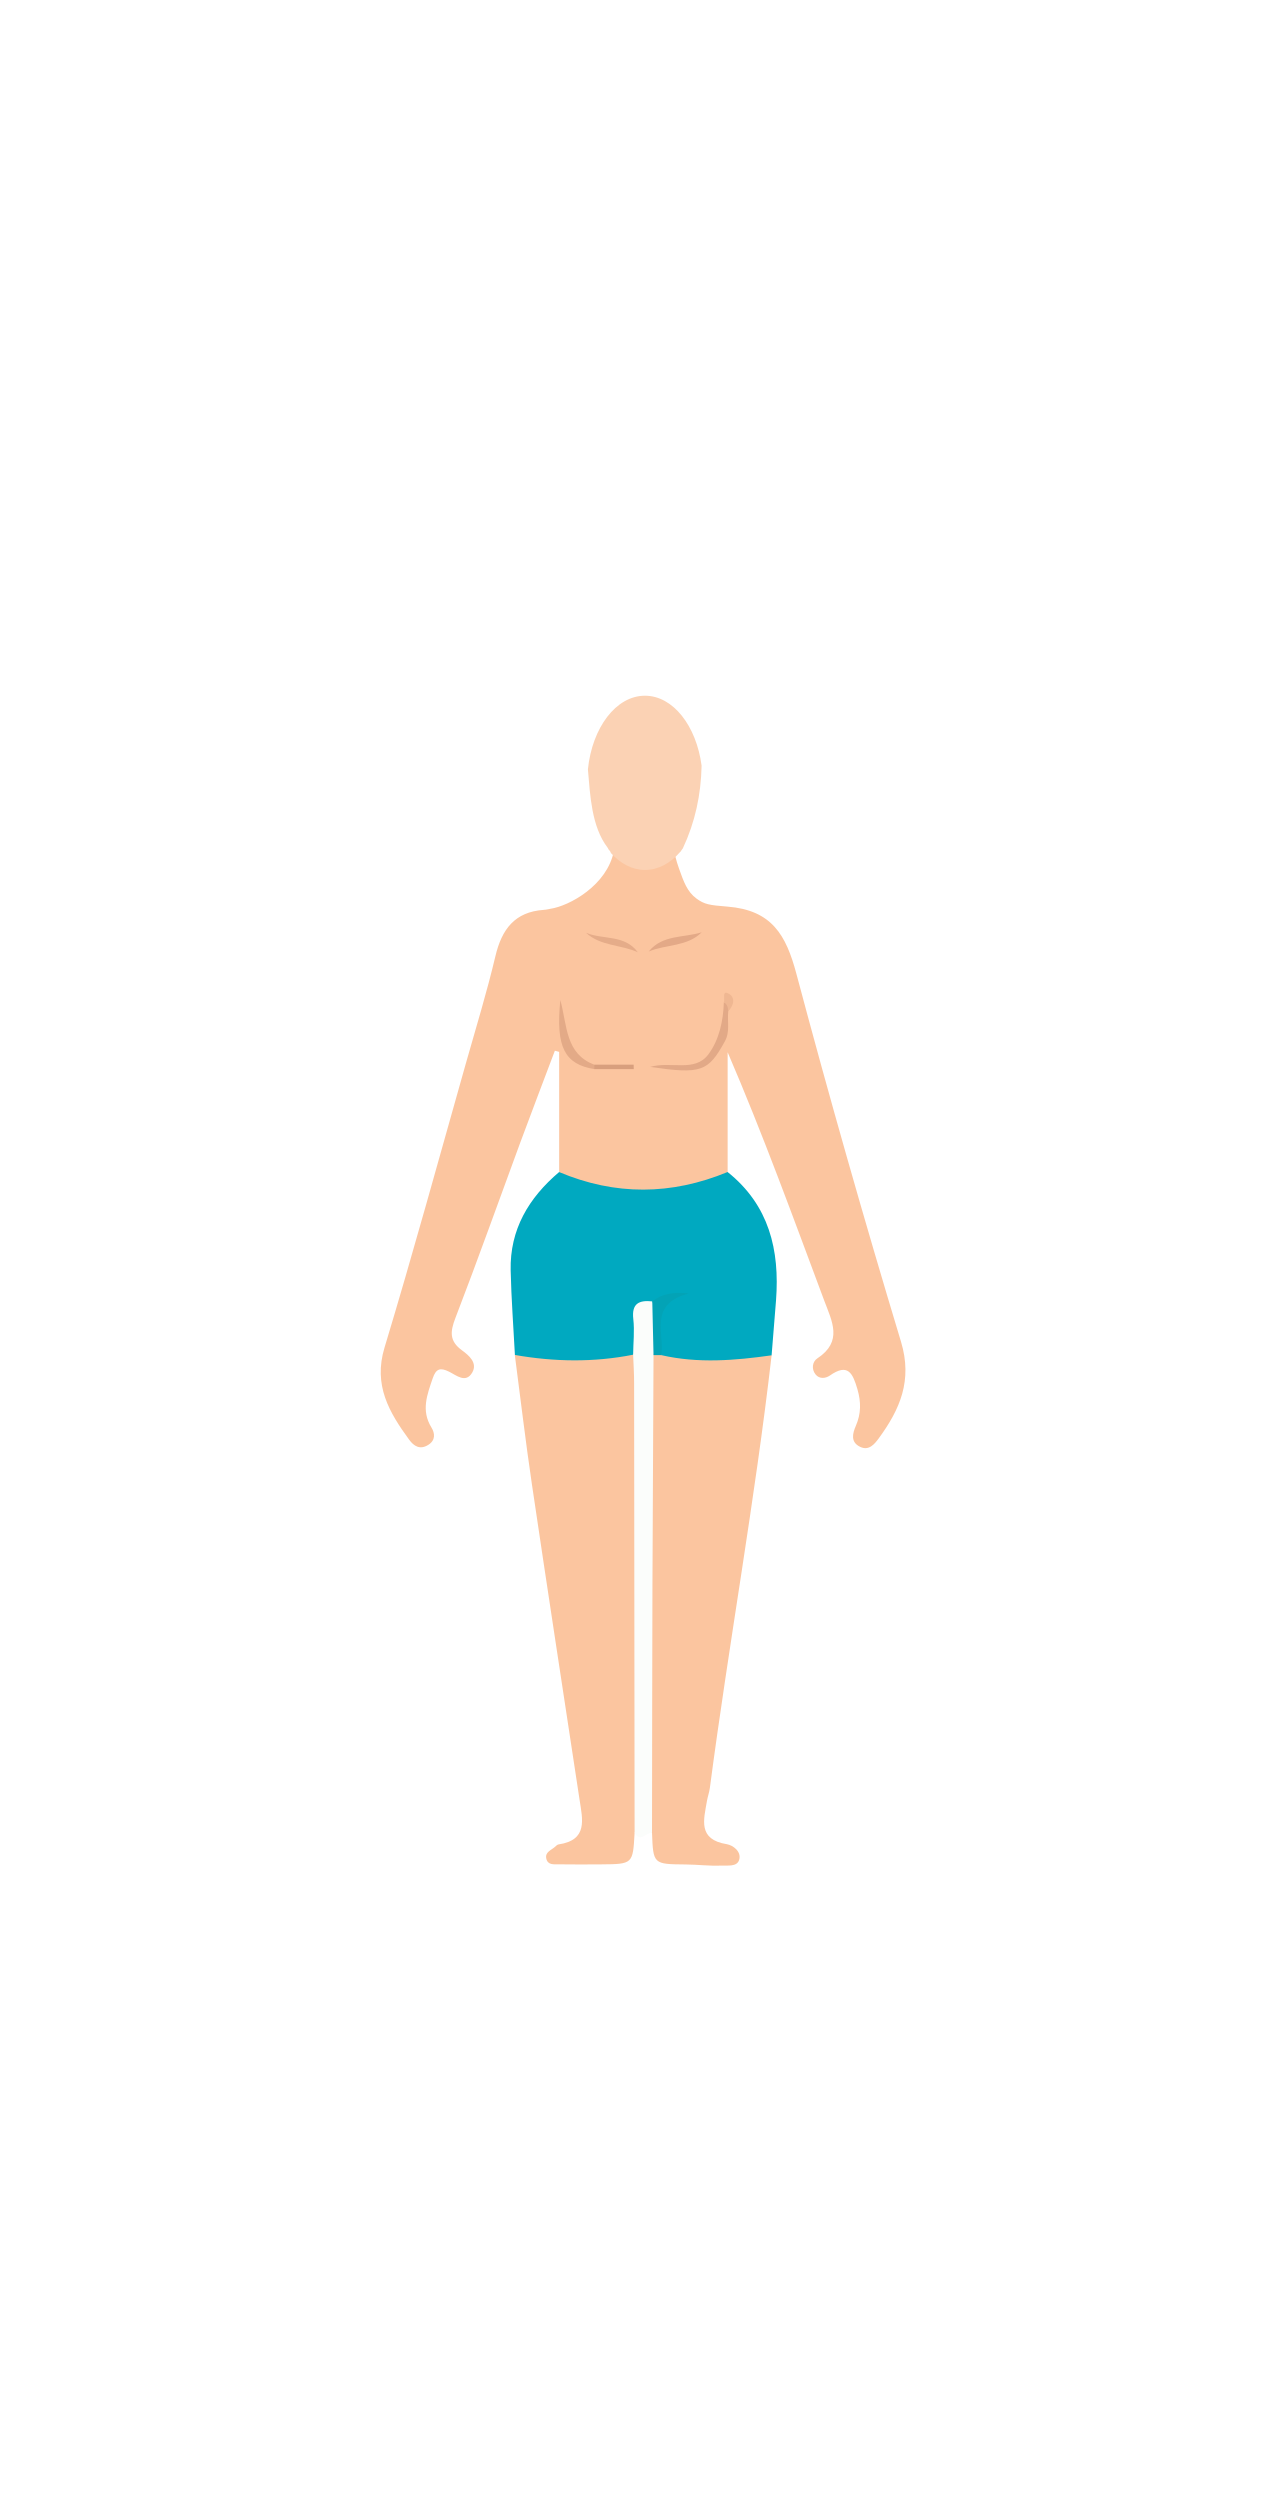
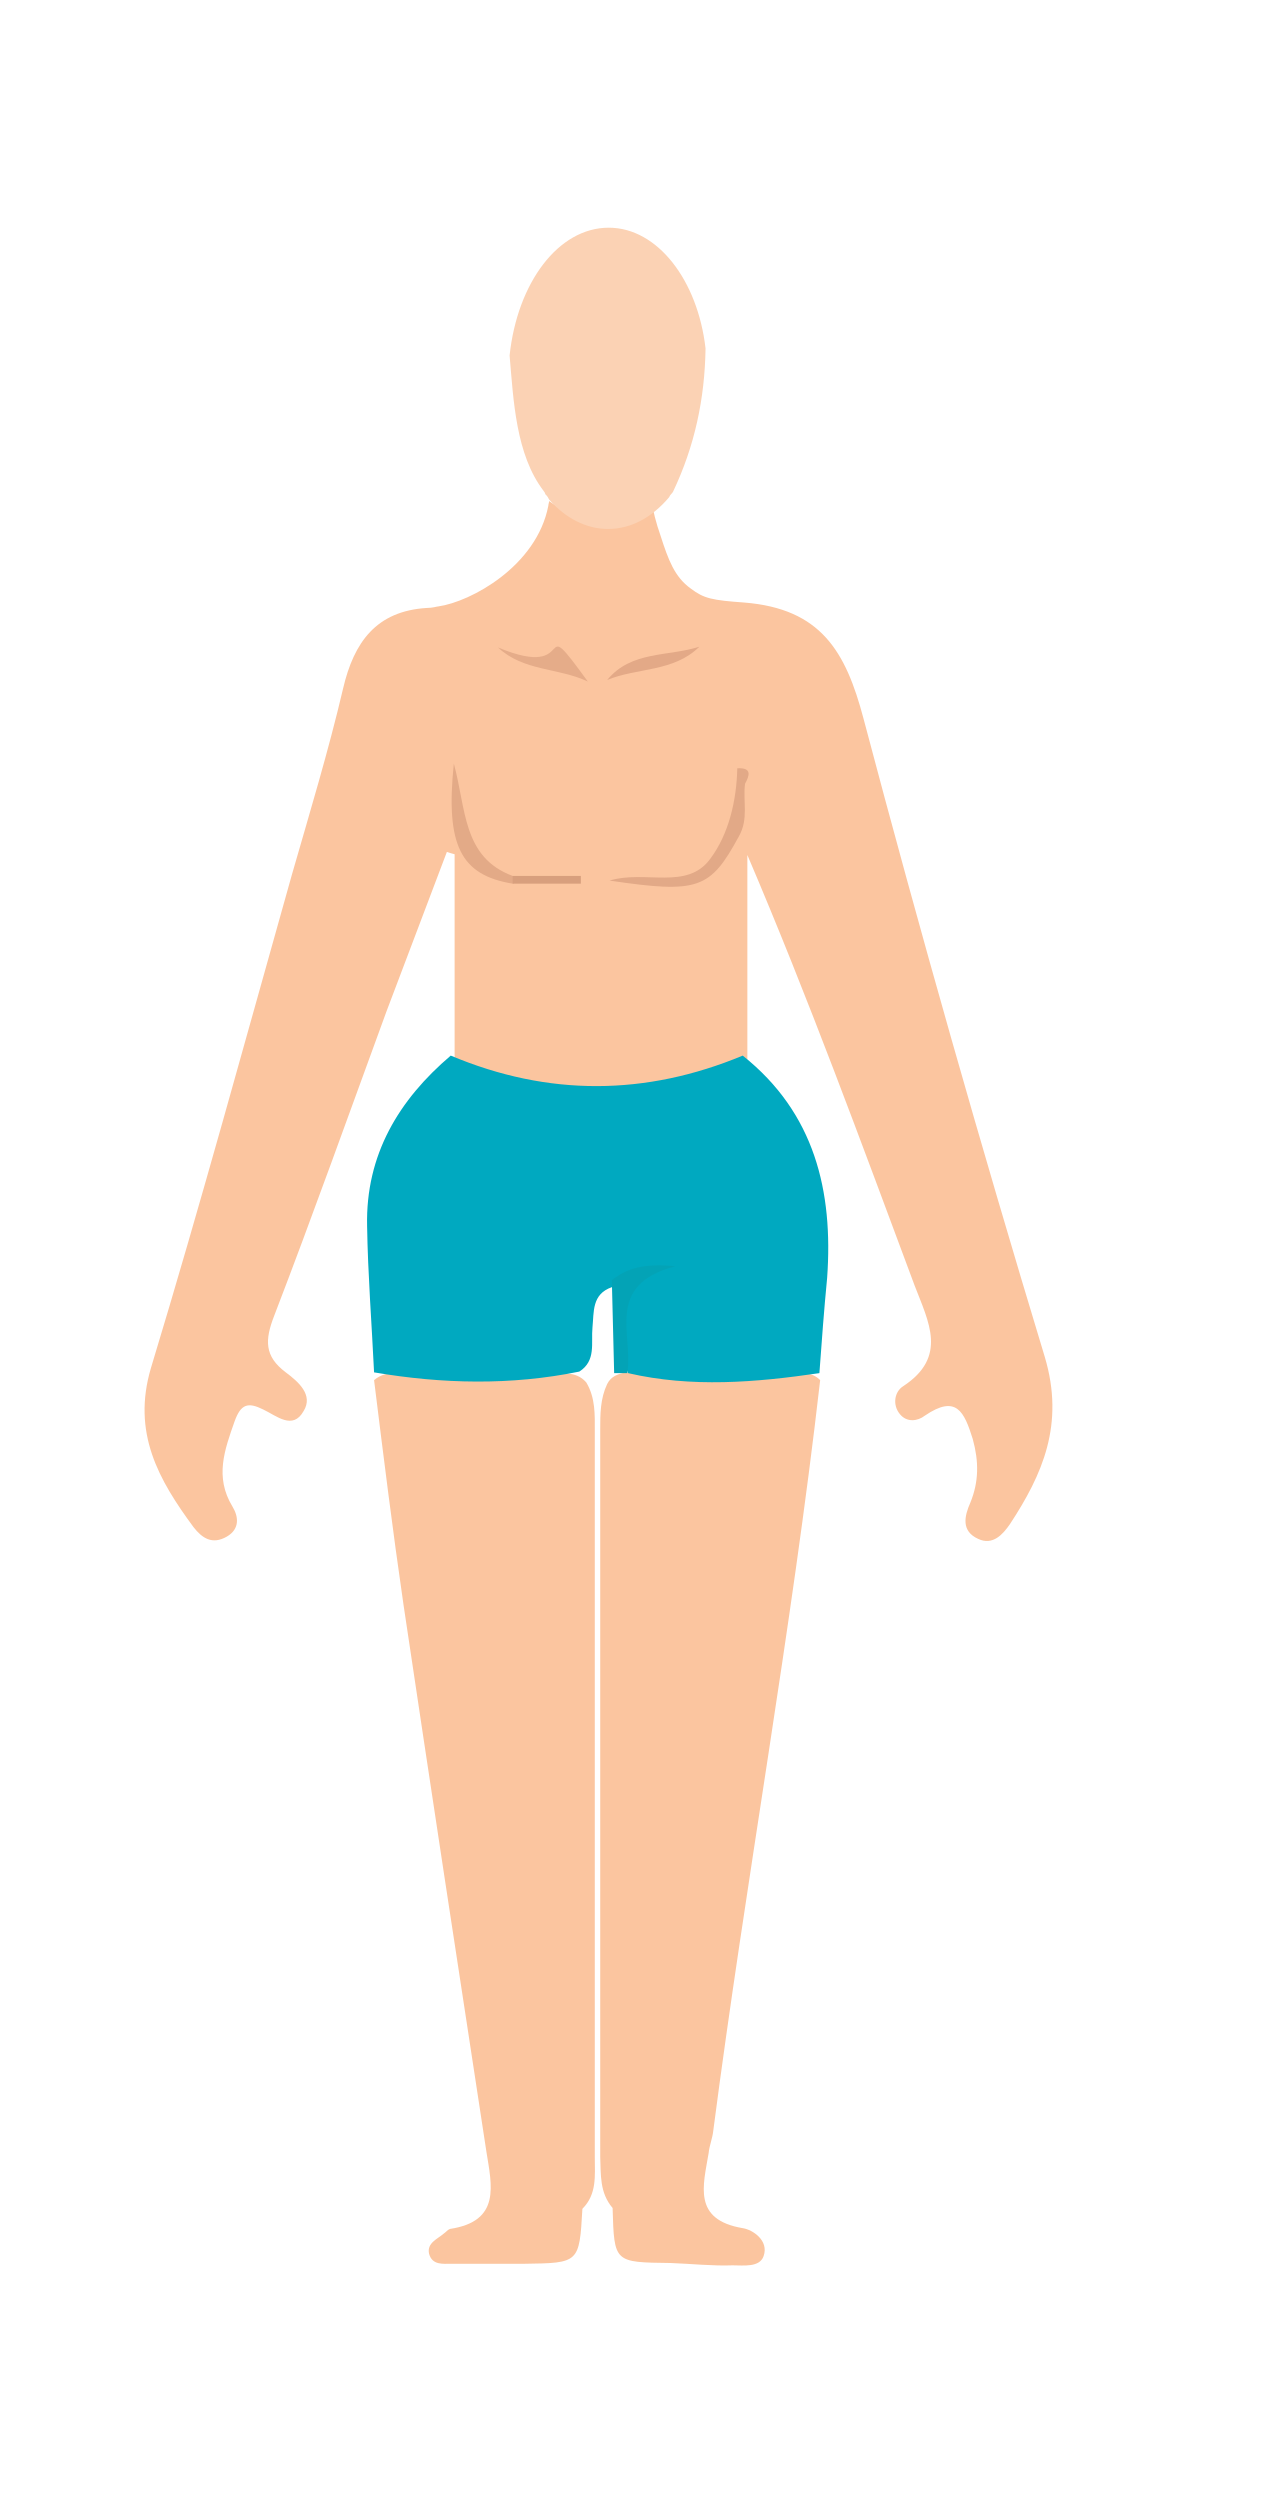
- <svg xmlns="http://www.w3.org/2000/svg" version="1.1" id="Layer_1" x="0px" y="0px" viewBox="0 0 288 560" style="enable-background:new 0 0 288 560;" xml:space="preserve">
+ <svg xmlns="http://www.w3.org/2000/svg" version="1.1" id="Layer_1" x="0px" y="0px" viewBox="0 0 164 322.8" style="enable-background:new 0 0 164 322.8;" xml:space="preserve">
  <style type="text/css">
- 	.st0{fill:#FBC59F;}
- 	.st1{fill:#00A9C0;}
+ 	.st0{fill:#FBFDFB;}
+ 	.st1{fill:#FBC59F;}
	.st2{fill:#FBD2B4;}
- 	.st3{fill:#FBFDFB;}
- 	.st4{fill:#E2A987;}
- 	.st5{fill:#E3AA87;}
- 	.st6{fill:#E3A987;}
- 	.st7{fill:#E5AC89;}
- 	.st8{fill:#D89F7D;}
- 	.st9{fill:#EFB792;}
- 	.st10{fill:#03A3B6;}
+ 	.st3{fill:#E2A987;}
+ 	.st4{fill:#E3AA87;}
+ 	.st5{fill:#E3A987;}
+ 	.st6{fill:#E5AC89;}
+ 	.st7{fill:#D89F7D;}
+ 	.st8{fill:#00A9C0;}
+ 	.st9{fill:#03A3B6;}
</style>
-   <path class="st0" d="M201.82,300.53c-8.26-27.35-16.09-54.84-23.44-82.44c-2.31-8.66-5.49-14.22-15.44-15.01  c-4.06-0.32-5.16-0.5-6.94-1.81c-2.06-1.52-2.85-3.73-3.93-6.79c-0.6-1.7-0.98-3.28-1.23-4.66c-0.13,0.06-0.26,0.13-0.39,0.22  c-4.43,2.96-8.56,3.01-12.84-0.04c-0.03,0.21-0.06,0.4-0.09,0.56c-1.46,7.76-10.04,12.4-14.24,13.01c-0.24,0.03-0.73,0.19-1.48,0.24  c-6.5,0.45-9.41,4.36-10.83,10.38c-1.91,8.07-4.35,16.01-6.61,23.99c-6.02,21.25-11.84,42.56-18.23,63.69  c-2.54,8.4,1.03,14.48,5.52,20.62c1.05,1.44,2.41,2.33,4.27,1.17c1.69-1.05,1.51-2.63,0.71-3.92c-2.33-3.79-0.96-7.3,0.29-10.98  c0.75-2.22,1.72-2.46,3.66-1.51c1.66,0.82,3.75,2.69,5.2,0.2c1.25-2.15-0.73-3.84-2.29-4.97c-2.85-2.08-2.67-4.17-1.48-7.25  c5.02-13.02,9.69-26.18,14.52-39.27c2.55-6.88,5.17-13.73,7.76-20.6c0.32,0.09,0.64,0.17,0.96,0.26v26.93  c0.35,0.57,0.76,1.12,1.37,1.41c11.71,5.68,23.45,4.99,35.2,0.13c0.64-0.27,0.95-0.91,1.17-1.55V235.7  c7.95,18.47,14.69,37.05,21.61,55.56c1.77,4.73,4.26,9.2-1.52,13.02c-1.11,0.73-1.37,2.38-0.39,3.6c0.87,1.08,2.26,0.89,3.2,0.24  c4.05-2.83,5.12-0.54,6.17,3.05c0.84,2.89,0.83,5.48-0.34,8.19c-0.77,1.77-1.24,3.69,0.97,4.74c1.93,0.93,3.2-0.61,4.15-1.91  C201.58,315.71,204.45,309.23,201.82,300.53z" />
-   <path class="st0" d="M142.15,410.52c-0.38,7.03-0.38,7.04-7.49,7.1c-3.14,0.02-6.28,0.04-9.42-0.01c-1.11-0.02-2.54,0.24-2.87-1.29  c-0.32-1.44,1.09-1.88,1.93-2.61c0.25-0.22,0.52-0.52,0.81-0.56c6.64-0.97,5.38-5.63,4.71-10.02c-3.57-23.54-7.19-47.08-10.67-70.63  c-1.43-9.64-2.56-19.33-3.83-28.99c1.78-1.49,3.81-0.69,5.76-0.64c5.49,0.14,10.98,0.27,16.46-0.14c1.8-0.14,3.68-0.57,5.14,1.05  c1.17,1.97,1.07,4.16,1.07,6.31c0.03,31.28,0.04,62.56-0.01,93.83C143.73,406.21,144.01,408.64,142.15,410.52z" />
-   <path class="st0" d="M172.84,303.59c-3.72,32.43-9.58,64.55-13.83,96.9c-0.13,0.98-0.48,1.93-0.65,2.91  c-0.72,4.22-2.11,8.64,4.45,9.7c1.34,0.22,3.38,1.65,2.74,3.57c-0.52,1.55-2.63,1.16-4.01,1.22c-2.64,0.12-5.3-0.23-7.96-0.25  c-7.26-0.07-7.26-0.04-7.53-7.13c-1.68-1.95-1.54-4.33-1.55-6.65c-0.03-31.32-0.03-62.63,0-93.95c0-1.99-0.03-4.01,0.89-5.87  c0.5-0.95,1.38-1.29,2.37-1.45c7.11,0.48,14.23,0.68,21.35,0.14C170.44,302.63,171.78,302.49,172.84,303.59z" />
-   <path class="st1" d="M172.84,303.59c-8.24,1.17-16.49,1.85-24.72-0.04c-2.83-6.61-1.76-11.18,3.7-13.76  c-2.24,1.19-4.27,1.44-5.82,2.71c-2.59,0.91-2.29,3.17-2.5,5.23c-0.2,2,0.49,4.28-1.66,5.72c-8.83,1.75-17.67,1.61-26.5,0.06  c-0.33-6.31-0.81-12.62-0.95-18.93c-0.21-9.17,4.05-16.26,10.85-22.04c12.58,5.3,25.16,5.2,37.74-0.01  c9.31,7.43,11.7,17.47,10.85,28.74C173.49,295.38,173.16,299.48,172.84,303.59z" />
-   <path class="st2" d="M144.47,155.84c-6.47,0-11.82,7.14-12.78,16.49c0.51,5.8,0.79,12.78,4.4,17.53c0.1,0.13,0.16,0.26,0.2,0.38  c0.05,0.05,0.09,0.1,0.13,0.15c0.18,0.16,0.32,0.37,0.41,0.64v0.04c2.15,2.37,4.79,3.8,7.64,3.8c2.99,0,5.74-1.53,7.94-4.09  c0.01,0,0.02,0.01,0.03,0.01c0.14-0.27,0.35-0.53,0.51-0.74c2.77-5.92,4.06-11.98,4.21-18.53  C155.98,162.58,150.76,155.84,144.47,155.84z" />
-   <path class="st3" d="M141.82,303.45c0.03-2.66,0.34-5.35,0.04-7.97c-0.41-3.53,1.31-4.28,4.25-3.97c1.77,3.98,1.23,8,0.28,12.04  c-0.08,16.99-0.18,33.98-0.24,50.98c-0.06,18.66-0.07,37.32-0.1,55.99c-1.3-0.1-2.6,2.37-3.9,0.01  c-0.03-33.54-0.06-67.08-0.11-100.61C142.05,307.75,141.9,305.6,141.82,303.45z" />
-   <path class="st4" d="M163.13,226.51c-0.27,2.26,0.47,4.53-0.78,6.79c-3.73,6.75-5.23,7.36-16.72,5.69  c4.63-1.35,9.96,1.27,13.02-2.78c2.43-3.24,3.36-7.47,3.49-11.68C164.01,224.42,163.72,225.4,163.13,226.51z" />
-   <path class="st5" d="M133.14,239.48c-6.68-1.07-8.7-4.95-7.62-15.48c1.55,5.79,1.12,12.06,7.61,14.49c0.35,0.22,0.46,0.44,0.35,0.66  C133.37,239.37,133.25,239.48,133.14,239.48z" />
-   <path class="st6" d="M145.31,213.14c3.09-3.82,7.86-3.04,11.88-4.31C153.91,212.1,149.2,211.5,145.31,213.14z" />
-   <path class="st7" d="M142.88,213.32c-3.77-1.76-8.32-1.33-11.62-4.38C135.08,210.55,139.94,209.27,142.88,213.32z" />
-   <path class="st8" d="M133.14,239.48c-0.01-0.33-0.01-0.66-0.01-1c2.94,0,5.87,0,8.81,0c0.01,0.33,0.01,0.66,0.02,1  C139.01,239.48,136.07,239.48,133.14,239.48z" />
-   <path class="st9" d="M163.13,226.51c-0.05-0.8-0.19-1.56-0.99-1.98c0.27-0.75-0.4-2.64,0.89-2.05  C164.75,223.26,164.5,225.11,163.13,226.51z" />
-   <path class="st10" d="M146.39,303.55c-0.09-4.01-0.19-8.03-0.28-12.04c2.01-1.58,4.29-2.17,8.23-1.79  c-9.24,2.42-5.4,8.94-6.23,13.83C147.54,303.55,146.96,303.55,146.39,303.55z" />
+   <path class="st0" d="M81,175.5c0-2.7,0.3-5.4,0-8c-0.4-3.5,1.3-4.3,4.3-4c1.8,4,1.2,8,0.3,12c-0.1,17-0.2,34-0.2,51  c-0.1,18.7-0.1,37.3-0.1,56c-1.3-0.1-2.6,2.4-3.9,0c0-33.5-0.1-67.1-0.1-100.6C81.2,179.8,81.1,177.6,81,175.5z" />
+   <g>
+     <path class="st1" d="M134.9,175.2c-8.3-27.4-16.1-54.8-23.4-82.4c-2.3-8.7-5.5-14.2-15.4-15c-4.1-0.3-5.2-0.5-6.9-1.8   c-2.1-1.5-2.9-3.7-3.9-6.8c-0.6-1.7-1-3.3-1.2-4.7c-0.1,0.1-0.3,0.1-0.4,0.2c-4.4,3-8.6,3-12.8,0c0,0.2-0.1,0.4-0.1,0.6   c-1.5,7.8-10,12.4-14.2,13c-0.2,0-0.7,0.2-1.5,0.2c-6.5,0.4-9.4,4.4-10.8,10.4c-1.9,8.1-4.3,16-6.6,24c-6,21.3-11.8,42.6-18.2,63.7   c-2.5,8.4,1,14.5,5.5,20.6c1.1,1.4,2.4,2.3,4.3,1.2c1.7-1,1.5-2.6,0.7-3.9c-2.3-3.8-1-7.3,0.3-11c0.8-2.2,1.7-2.5,3.7-1.5   c1.7,0.8,3.8,2.7,5.2,0.2c1.3-2.1-0.7-3.8-2.3-5c-2.8-2.1-2.7-4.2-1.5-7.3c5-13,9.7-26.2,14.5-39.3c2.6-6.9,5.2-13.7,7.8-20.6   c0.3,0.1,0.6,0.2,1,0.3v26.9c0.3,0.6,0.8,1.1,1.4,1.4c11.7,5.7,23.5,5,35.2,0.1c0.6-0.3,0.9-0.9,1.2-1.5v-26.8   c7.9,18.5,14.7,37.1,21.6,55.6c1.8,4.7,4.3,9.2-1.5,13c-1.1,0.7-1.4,2.4-0.4,3.6c0.9,1.1,2.3,0.9,3.2,0.2c4.1-2.8,5.1-0.5,6.2,3   c0.8,2.9,0.8,5.5-0.3,8.2c-0.8,1.8-1.2,3.7,1,4.7c1.9,0.9,3.2-0.6,4.1-1.9C134.6,190.4,137.5,183.9,134.9,175.2z" />
+     <path class="st1" d="M75.2,285.2c-0.4,7-0.4,7-7.5,7.1c-3.1,0-6.3,0-9.4,0c-1.1,0-2.5,0.2-2.9-1.3c-0.3-1.4,1.1-1.9,1.9-2.6   c0.3-0.2,0.5-0.5,0.8-0.6c6.6-1,5.4-5.6,4.7-10c-3.6-23.5-7.2-47.1-10.7-70.6c-1.4-9.6-2.6-19.3-3.8-29c1.8-1.5,3.8-0.7,5.8-0.6   c5.5,0.1,11,0.3,16.5-0.1c1.8-0.1,3.7-0.6,5.1,1c1.2,2,1.1,4.2,1.1,6.3c0,31.3,0,62.6,0,93.8C76.8,280.9,77.1,283.3,75.2,285.2z" />
+     <path class="st1" d="M105.9,178.2c-3.7,32.4-9.6,64.6-13.8,96.9c-0.1,1-0.5,1.9-0.6,2.9c-0.7,4.2-2.1,8.6,4.4,9.7   c1.3,0.2,3.4,1.6,2.7,3.6c-0.5,1.5-2.6,1.2-4,1.2c-2.6,0.1-5.3-0.2-8-0.3c-7.3-0.1-7.3,0-7.5-7.1c-1.7-2-1.5-4.3-1.6-6.6   c0-31.3,0-62.6,0-93.9c0-2,0-4,0.9-5.9c0.5-1,1.4-1.3,2.4-1.5c7.1,0.5,14.2,0.7,21.4,0.1C103.5,177.3,104.8,177.1,105.9,178.2z" />
+     <path class="st2" d="M78.6,29.4c-6.5,0-11.8,7.1-12.8,16.5c0.5,5.8,0.8,12.8,4.4,17.5c0.1,0.1,0.2,0.3,0.2,0.4   c0.1,0.1,0.1,0.1,0.1,0.1c0.2,0.2,0.3,0.4,0.4,0.6v0c2.1,2.4,4.8,3.8,7.6,3.8c3,0,5.7-1.5,7.9-4.1c0,0,0,0,0,0   c0.1-0.3,0.4-0.5,0.5-0.7c2.8-5.9,4.1-12,4.2-18.5C90.1,36.2,84.9,29.4,78.6,29.4z" />
+     <path class="st3" d="M96.2,101.2c-0.3,2.3,0.5,4.5-0.8,6.8c-3.7,6.8-5.2,7.4-16.7,5.7c4.6-1.4,10,1.3,13-2.8   c2.4-3.2,3.4-7.5,3.5-11.7C97.1,99.1,96.8,100.1,96.2,101.2z" />
+     <path class="st4" d="M66.2,114.1c-6.7-1.1-8.7-4.9-7.6-15.5c1.6,5.8,1.1,12.1,7.6,14.5c0.4,0.2,0.5,0.4,0.4,0.7   C66.4,114,66.3,114.1,66.2,114.1z" />
+     <path class="st5" d="M78.4,87.8c3.1-3.8,7.9-3,11.9-4.3C87,86.8,82.2,86.2,78.4,87.8z" />
+     <path class="st6" d="M75.9,88c-3.8-1.8-8.3-1.3-11.6-4.4C75.1,88.1,68.8,78.2,75.9,88z" />
+     <path class="st7" d="M66.2,114.1c0-0.3,0-0.7,0-1c2.9,0,5.9,0,8.8,0c0,0.3,0,0.7,0,1C72.1,114.1,69.1,114.1,66.2,114.1z" />
+   </g>
+   <g>
+     <path class="st8" d="M105.8,177.3c-8.2,1.2-16.5,1.9-24.7,0c-2.8-6.6-1.8-11.2,3.7-13.8c-2.2,1.2-4.3,1.4-5.8,2.7   c-2.6,0.9-2.3,3.2-2.5,5.2c-0.2,2,0.5,4.3-1.7,5.7c-8.8,1.8-17.7,1.6-26.5,0.1c-0.3-6.3-0.8-12.6-0.9-18.9   c-0.2-9.2,4.1-16.3,10.8-22c12.6,5.3,25.2,5.2,37.7,0c9.3,7.4,11.7,17.5,10.9,28.7C106.4,169.1,106.1,173.2,105.8,177.3z" />
+     <path class="st9" d="M79.3,177.3c-0.1-4-0.2-8-0.3-12c2-1.6,4.3-2.2,8.2-1.8c-9.2,2.4-5.4,8.9-6.2,13.8   C80.5,177.3,79.9,177.3,79.3,177.3z" />
+   </g>
</svg>
